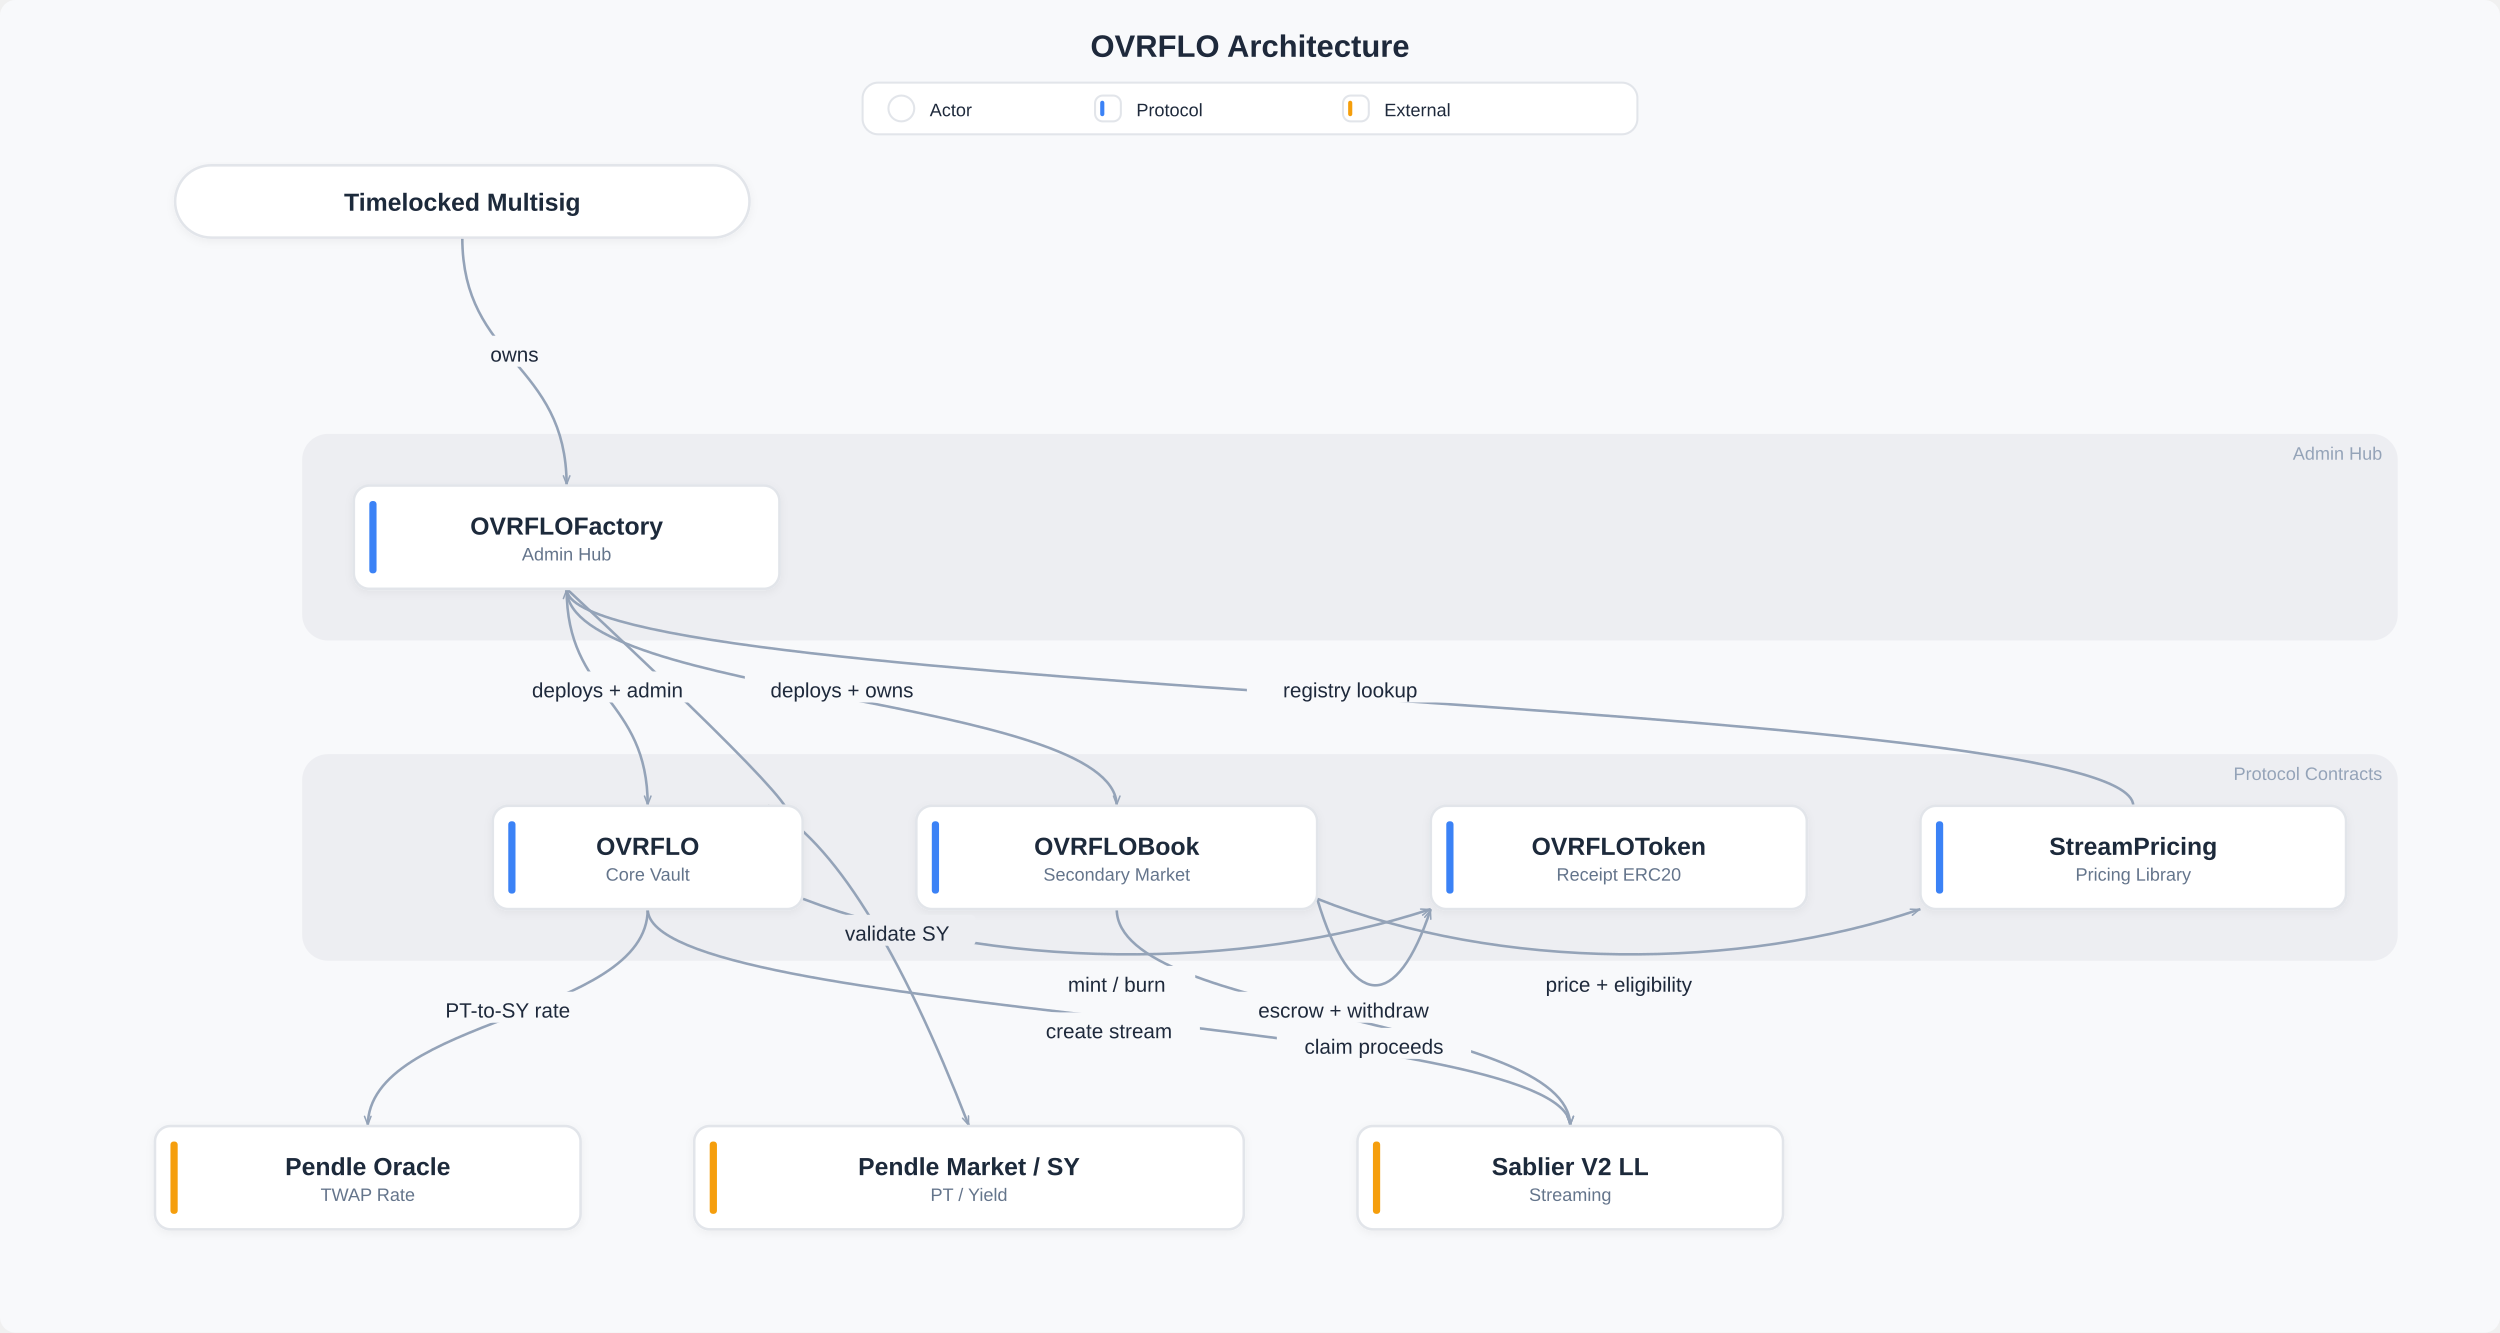
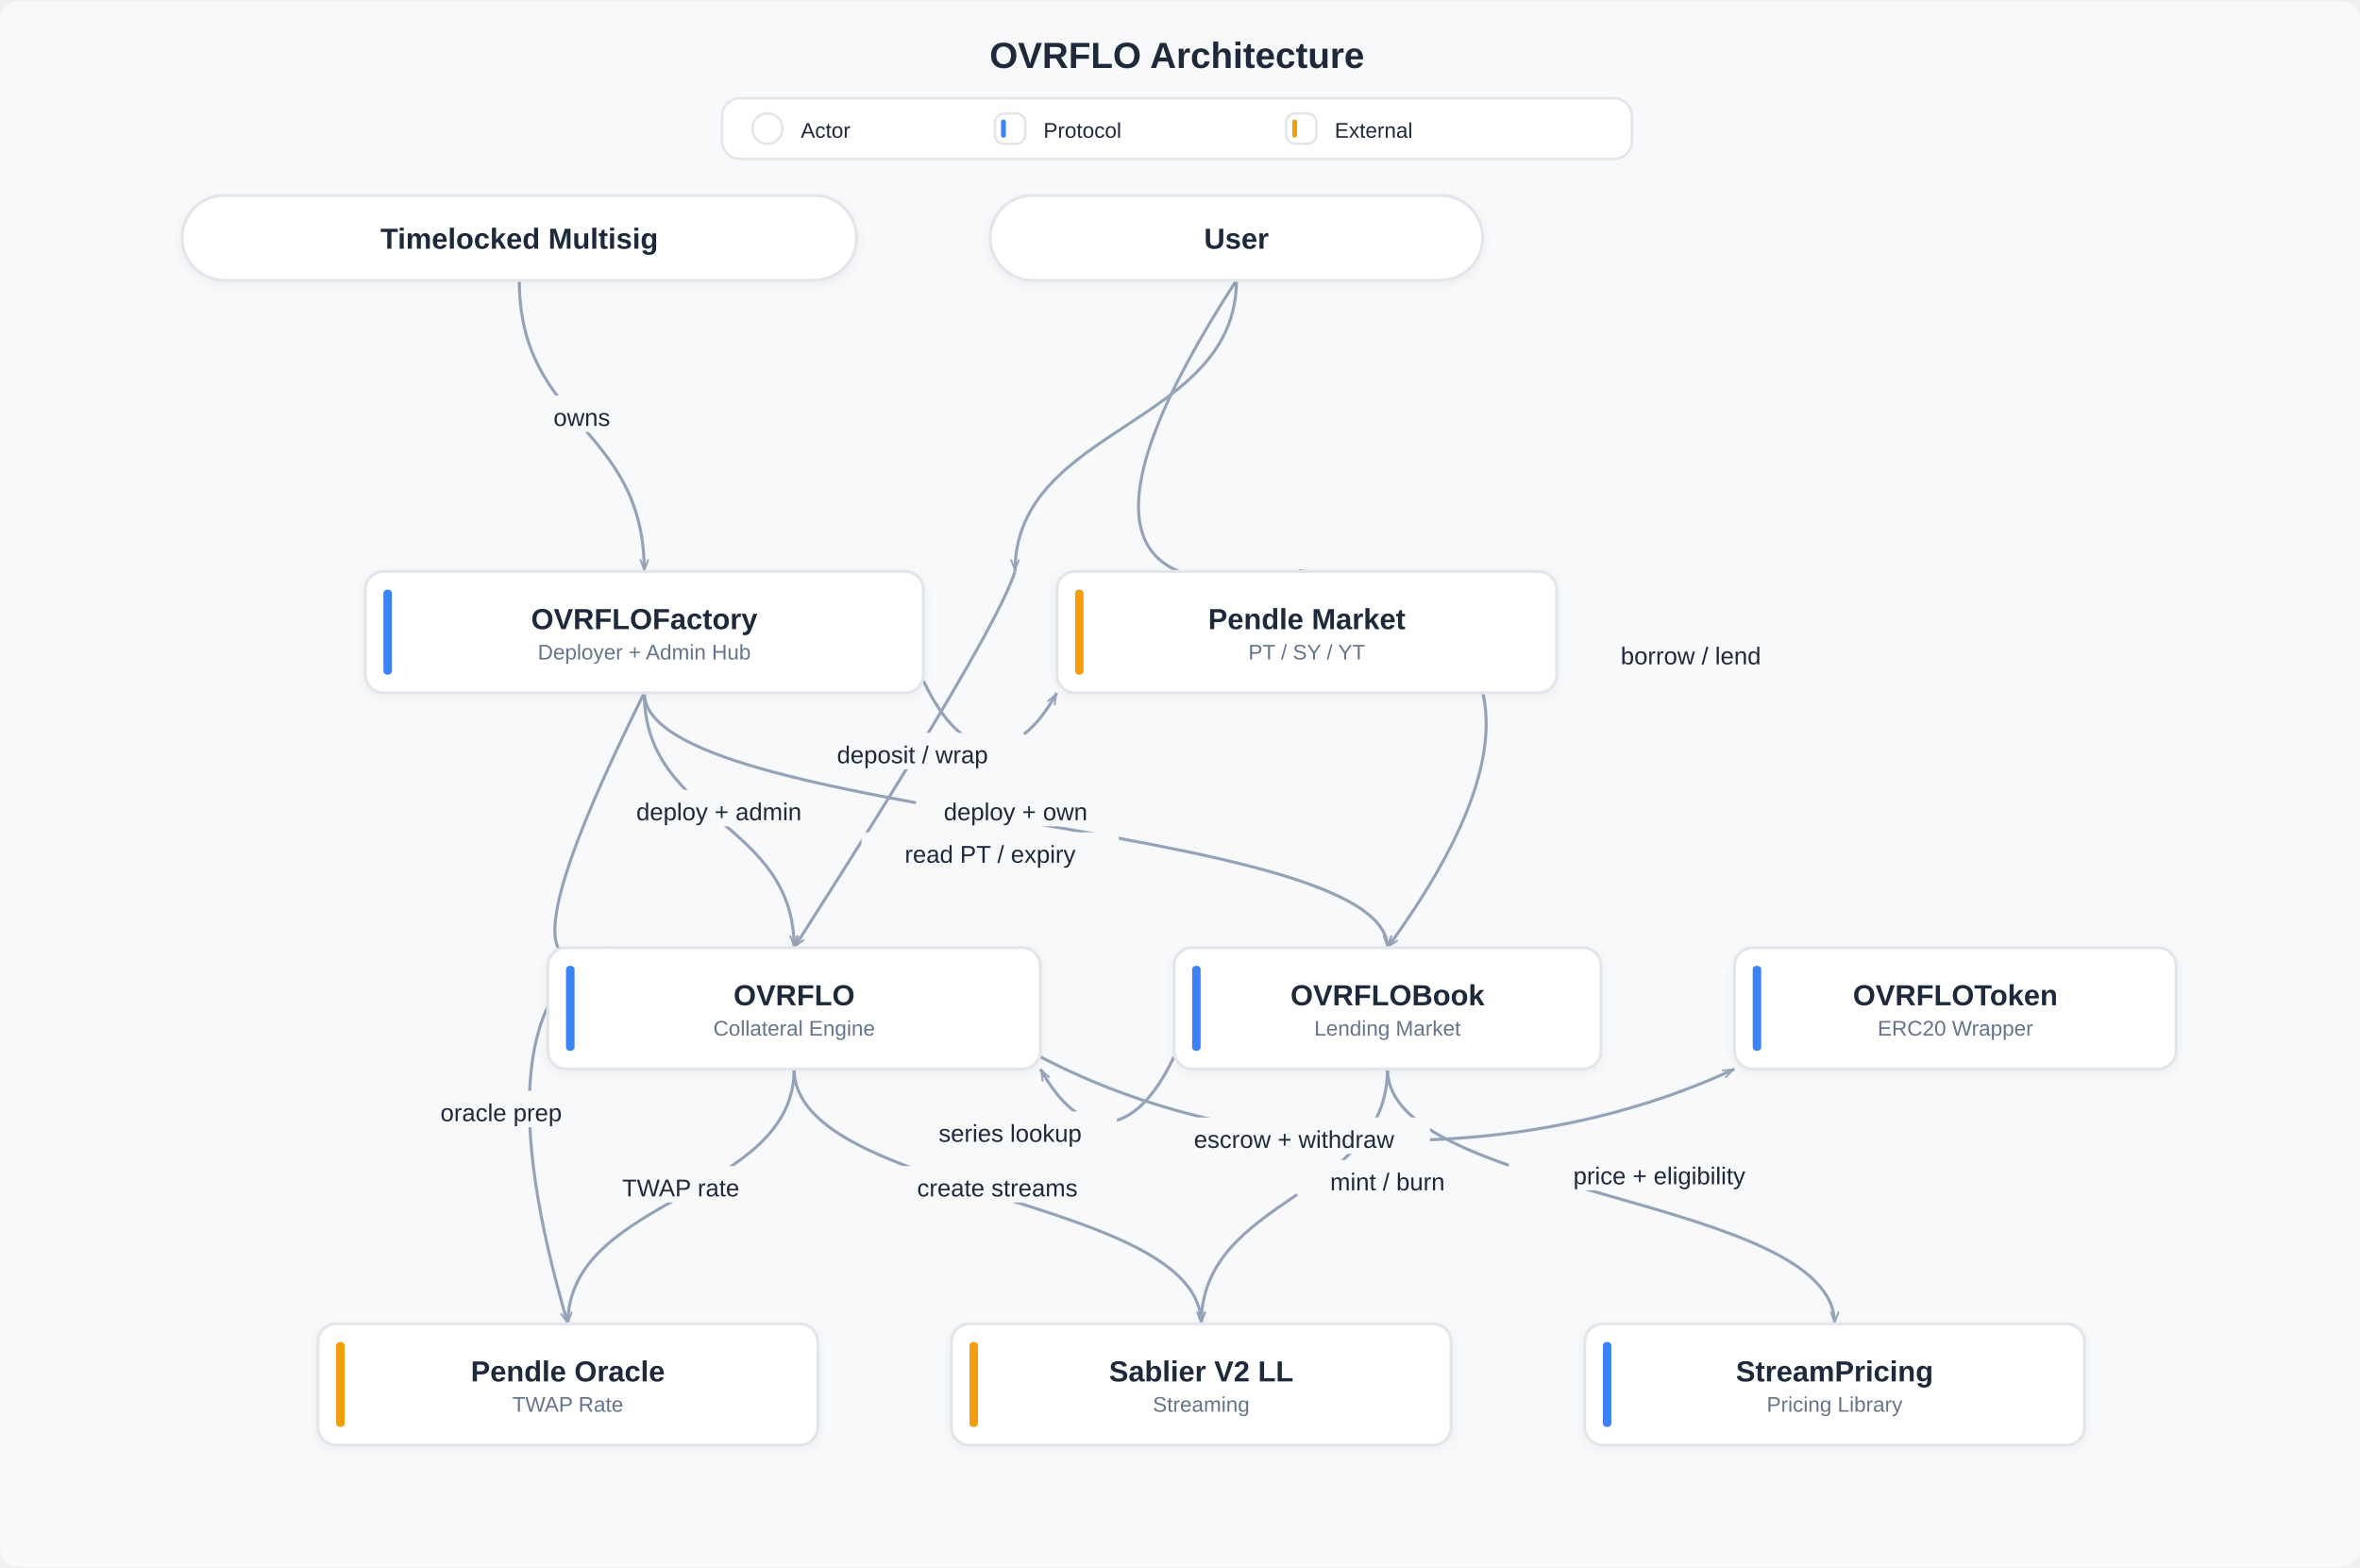
- <svg xmlns="http://www.w3.org/2000/svg" width="1210" height="645" viewBox="0 0 484 258" font-family="Arial, sans-serif">
+ <svg xmlns="http://www.w3.org/2000/svg" width="971" height="645" viewBox="0 0 389 258" font-family="Arial, sans-serif">
  <defs>
    <marker id="ah" viewBox="0 0 8 6" refX="8" refY="3" markerWidth="4" markerHeight="3" orient="auto">
      <path d="M0.5,0.5 L7,3 L0.5,5.5" fill="none" stroke="#94A3B8" stroke-width="1.2" stroke-linejoin="round" stroke-linecap="round" />
    </marker>
    <filter id="shadow" x="-6%" y="-8%" width="112%" height="128%">
      <feDropShadow dx="0" dy="0.5" stdDeviation="0.8" flood-color="#000" flood-opacity="0.05" />
    </filter>
  </defs>
-   <rect width="484" height="258" fill="#F8F9FB" rx="3" />
-   <text x="242" y="11" text-anchor="middle" font-size="6" font-weight="700" fill="#1E293B">OVRFLO Architecture</text>
-   <rect x="167" y="16" width="150" height="10" rx="3" fill="#fff" stroke="#E2E5EA" stroke-width="0.4" />
-   <rect x="172" y="18.5" width="5" height="5" rx="2.5" fill="#fff" stroke="#E2E5EA" stroke-width="0.4" />
-   <text x="180" y="22.5" font-size="3.5" fill="#1E293B">Actor</text>
+   <rect width="389" height="258" fill="#F8F9FB" rx="3" />
+   <text x="194" y="11" text-anchor="middle" font-size="6" font-weight="700" fill="#1E293B">OVRFLO Architecture</text>
+   <rect x="119" y="16" width="150" height="10" rx="3" fill="#fff" stroke="#E2E5EA" stroke-width="0.4" />
+   <rect x="124" y="18.5" width="5" height="5" rx="2.5" fill="#fff" stroke="#E2E5EA" stroke-width="0.4" />
+   <text x="132" y="22.5" font-size="3.5" fill="#1E293B">Actor</text>
+   <rect x="164" y="18.5" width="5" height="5" rx="1.5" fill="#fff" stroke="#E2E5EA" stroke-width="0.4" />
+   <rect x="165" y="19.5" width="0.8" height="3" rx="0.4" fill="#3B82F6" />
+   <text x="172" y="22.5" font-size="3.5" fill="#1E293B">Protocol</text>
  <rect x="212" y="18.5" width="5" height="5" rx="1.5" fill="#fff" stroke="#E2E5EA" stroke-width="0.4" />
-   <rect x="213" y="19.5" width="0.8" height="3" rx="0.4" fill="#3B82F6" />
-   <text x="220" y="22.5" font-size="3.5" fill="#1E293B">Protocol</text>
-   <rect x="260" y="18.5" width="5" height="5" rx="1.5" fill="#fff" stroke="#E2E5EA" stroke-width="0.4" />
-   <rect x="261" y="19.5" width="0.8" height="3" rx="0.4" fill="#F59E0B" />
-   <text x="268" y="22.5" font-size="3.5" fill="#1E293B">External</text>
-   <rect x="58.5" y="84.0" width="405.7" height="40.0" rx="5" fill="#EDEEF2" />
-   <text x="461.2" y="89.0" text-anchor="end" font-size="3.5" fill="#94A3B8" font-weight="500">Admin Hub</text>
-   <rect x="58.5" y="146.0" width="405.7" height="40.0" rx="5" fill="#EDEEF2" />
-   <text x="461.2" y="151.0" text-anchor="end" font-size="3.5" fill="#94A3B8" font-weight="500">Protocol Contracts</text>
-   <path d="M89.5,46.0 C89.5,70.0 109.7,70.0 109.7,94.0" fill="none" stroke="#94A3B8" stroke-width="0.5" marker-end="url(#ah)" />
-   <path d="M109.7,114.0 C109.7,135.0 125.4,135.0 125.4,156.0" fill="none" stroke="#94A3B8" stroke-width="0.5" marker-end="url(#ah)" />
-   <path d="M109.7,114.0 C109.7,135.0 216.2,135.0 216.2,156.0" fill="none" stroke="#94A3B8" stroke-width="0.5" marker-end="url(#ah)" />
-   <path d="M155.4,174.0 C191.9,188.0 240.5,188.0 277.0,176.0" fill="none" stroke="#94A3B8" stroke-width="0.5" marker-end="url(#ah)" />
-   <path d="M125.4,176.0 C125.4,197.0 71.2,197.0 71.2,218.0" fill="none" stroke="#94A3B8" stroke-width="0.5" marker-end="url(#ah)" />
-   <path d="M125.4,176.0 C125.4,197.0 304.0,197.0 304.0,218.0" fill="none" stroke="#94A3B8" stroke-width="0.5" marker-end="url(#ah)" />
-   <path d="M255.0,174.0 C290.1,188.0 336.8,188.0 371.8,176.0" fill="none" stroke="#94A3B8" stroke-width="0.5" marker-end="url(#ah)" />
-   <path d="M216.2,176.0 C216.2,197.0 304.0,197.0 304.0,218.0" fill="none" stroke="#94A3B8" stroke-width="0.5" marker-end="url(#ah)" />
-   <path d="M255.0,174.0 C261.6,196.0 270.4,196.0 277.0,176.0" fill="none" stroke="#94A3B8" stroke-width="0.5" marker-end="url(#ah)" />
-   <path d="M413.0,156.0 C413.0,135.0 109.7,135.0 109.7,114.0" fill="none" stroke="#94A3B8" stroke-width="0.5" marker-end="url(#ah)" />
-   <path d="M109.7,114.0 Q165.4,166.0 148.7,156.0" fill="none" stroke="#94A3B8" stroke-width="0.5" marker-end="url(#ah)" />
-   <path d="M148.7,156.0 Q167.4,166.0 187.6,218.0" fill="none" stroke="#94A3B8" stroke-width="0.5" marker-end="url(#ah)" />
+   <rect x="213" y="19.5" width="0.8" height="3" rx="0.4" fill="#F59E0B" />
+   <text x="220" y="22.5" font-size="3.5" fill="#1E293B">External</text>
+   <path d="M85.6,46.0 C85.6,70.0 106.2,70.0 106.2,94.0" fill="none" stroke="#94A3B8" stroke-width="0.5" marker-end="url(#ah)" />
+   <path d="M203.8,46.0 C203.8,70.0 167.3,70.0 167.3,94.0" fill="none" stroke="#94A3B8" stroke-width="0.5" marker-end="url(#ah)" />
+   <path d="M167.3,94.0 Q164.2,104.0 130.9,156.0" fill="none" stroke="#94A3B8" stroke-width="0.5" marker-end="url(#ah)" />
+   <path d="M203.8,46.0 Q166.2,104.0 216.2,94.0" fill="none" stroke="#94A3B8" stroke-width="0.5" marker-end="url(#ah)" />
+   <path d="M216.2,94.0 Q266.6,104.0 228.7,156.0" fill="none" stroke="#94A3B8" stroke-width="0.5" marker-end="url(#ah)" />
+   <path d="M106.2,114.0 C106.2,135.0 130.9,135.0 130.9,156.0" fill="none" stroke="#94A3B8" stroke-width="0.5" marker-end="url(#ah)" />
+   <path d="M106.2,114.0 C106.2,135.0 228.7,135.0 228.7,156.0" fill="none" stroke="#94A3B8" stroke-width="0.5" marker-end="url(#ah)" />
+   <path d="M106.2,114.0 Q80.3,166.0 99.9,156.0" fill="none" stroke="#94A3B8" stroke-width="0.5" marker-end="url(#ah)" />
+   <path d="M99.9,156.0 Q78.3,166.0 93.6,218.0" fill="none" stroke="#94A3B8" stroke-width="0.5" marker-end="url(#ah)" />
+   <path d="M152.2,112.0 C158.8,126.0 167.6,126.0 174.2,114.0" fill="none" stroke="#94A3B8" stroke-width="0.5" marker-end="url(#ah)" />
+   <path d="M171.5,174.0 C205.8,192.0 251.6,192.0 285.9,176.0" fill="none" stroke="#94A3B8" stroke-width="0.5" marker-end="url(#ah)" />
+   <path d="M130.9,176.0 C130.9,197.0 198.0,197.0 198.0,218.0" fill="none" stroke="#94A3B8" stroke-width="0.5" marker-end="url(#ah)" />
+   <path d="M130.9,176.0 C130.9,197.0 93.6,197.0 93.6,218.0" fill="none" stroke="#94A3B8" stroke-width="0.5" marker-end="url(#ah)" />
+   <path d="M228.7,176.0 C228.7,197.0 302.4,197.0 302.4,218.0" fill="none" stroke="#94A3B8" stroke-width="0.5" marker-end="url(#ah)" />
+   <path d="M228.7,176.0 C228.7,197.0 198.0,197.0 198.0,218.0" fill="none" stroke="#94A3B8" stroke-width="0.5" marker-end="url(#ah)" />
+   <path d="M193.5,174.0 C186.9,188.0 178.1,188.0 171.5,176.0" fill="none" stroke="#94A3B8" stroke-width="0.5" marker-end="url(#ah)" />
  <g filter="url(#shadow)">
-     <rect x="33.9" y="32.0" width="111.2" height="14" rx="7" fill="#fff" stroke="#E2E5EA" stroke-width="0.5" />
-     <text x="89.5" y="40.8" text-anchor="middle" font-size="4.8" font-weight="600" fill="#1E293B">Timelocked Multisig</text>
+     <rect x="30.0" y="32.0" width="111.2" height="14" rx="7" fill="#fff" stroke="#E2E5EA" stroke-width="0.5" />
+     <text x="85.6" y="40.8" text-anchor="middle" font-size="4.8" font-weight="600" fill="#1E293B">Timelocked Multisig</text>
  </g>
  <g filter="url(#shadow)">
-     <rect x="68.5" y="94.0" width="82.4" height="20" rx="3" fill="#fff" stroke="#E2E5EA" stroke-width="0.5" />
-     <rect x="71.5" y="97.0" width="1.4" height="14" rx="0.6" fill="#3B82F6" />
-     <text x="109.7" y="103.5" text-anchor="middle" font-size="4.8" font-weight="600" fill="#1E293B">OVRFLOFactory</text>
-     <text x="109.7" y="108.5" text-anchor="middle" font-size="3.5" fill="#64748B">Admin Hub</text>
+     <rect x="163.2" y="32.0" width="81.2" height="14" rx="7" fill="#fff" stroke="#E2E5EA" stroke-width="0.5" />
+     <text x="203.8" y="40.8" text-anchor="middle" font-size="4.8" font-weight="600" fill="#1E293B">User</text>
  </g>
  <g filter="url(#shadow)">
-     <rect x="95.4" y="156.0" width="60.0" height="20" rx="3" fill="#fff" stroke="#E2E5EA" stroke-width="0.5" />
-     <rect x="98.4" y="159.0" width="1.4" height="14" rx="0.6" fill="#3B82F6" />
-     <text x="125.4" y="165.5" text-anchor="middle" font-size="4.8" font-weight="600" fill="#1E293B">OVRFLO</text>
-     <text x="125.4" y="170.5" text-anchor="middle" font-size="3.5" fill="#64748B">Core Vault</text>
+     <rect x="60.2" y="94.0" width="92.0" height="20" rx="3" fill="#fff" stroke="#E2E5EA" stroke-width="0.5" />
+     <rect x="63.2" y="97.0" width="1.4" height="14" rx="0.6" fill="#3B82F6" />
+     <text x="106.2" y="103.5" text-anchor="middle" font-size="4.8" font-weight="600" fill="#1E293B">OVRFLOFactory</text>
+     <text x="106.2" y="108.5" text-anchor="middle" font-size="3.5" fill="#64748B">Deployer + Admin Hub</text>
  </g>
  <g filter="url(#shadow)">
-     <rect x="277.0" y="156.0" width="72.8" height="20" rx="3" fill="#fff" stroke="#E2E5EA" stroke-width="0.5" />
-     <rect x="280.0" y="159.0" width="1.4" height="14" rx="0.6" fill="#3B82F6" />
-     <text x="313.4" y="165.5" text-anchor="middle" font-size="4.8" font-weight="600" fill="#1E293B">OVRFLOToken</text>
-     <text x="313.4" y="170.5" text-anchor="middle" font-size="3.5" fill="#64748B">Receipt ERC20</text>
+     <rect x="174.2" y="94.0" width="82.4" height="20" rx="3" fill="#fff" stroke="#E2E5EA" stroke-width="0.5" />
+     <rect x="177.2" y="97.0" width="1.4" height="14" rx="0.6" fill="#F59E0B" />
+     <text x="215.4" y="103.5" text-anchor="middle" font-size="4.8" font-weight="600" fill="#1E293B">Pendle Market</text>
+     <text x="215.4" y="108.5" text-anchor="middle" font-size="3.5" fill="#64748B">PT / SY / YT</text>
  </g>
  <g filter="url(#shadow)">
-     <rect x="177.4" y="156.0" width="77.6" height="20" rx="3" fill="#fff" stroke="#E2E5EA" stroke-width="0.5" />
-     <rect x="180.4" y="159.0" width="1.4" height="14" rx="0.6" fill="#3B82F6" />
-     <text x="216.2" y="165.5" text-anchor="middle" font-size="4.8" font-weight="600" fill="#1E293B">OVRFLOBook</text>
-     <text x="216.2" y="170.5" text-anchor="middle" font-size="3.5" fill="#64748B">Secondary Market</text>
+     <rect x="90.3" y="156.0" width="81.2" height="20" rx="3" fill="#fff" stroke="#E2E5EA" stroke-width="0.5" />
+     <rect x="93.3" y="159.0" width="1.4" height="14" rx="0.6" fill="#3B82F6" />
+     <text x="130.9" y="165.5" text-anchor="middle" font-size="4.8" font-weight="600" fill="#1E293B">OVRFLO</text>
+     <text x="130.9" y="170.5" text-anchor="middle" font-size="3.5" fill="#64748B">Collateral Engine</text>
  </g>
  <g filter="url(#shadow)">
-     <rect x="371.8" y="156.0" width="82.4" height="20" rx="3" fill="#fff" stroke="#E2E5EA" stroke-width="0.5" />
-     <rect x="374.8" y="159.0" width="1.4" height="14" rx="0.6" fill="#3B82F6" />
-     <text x="413.0" y="165.5" text-anchor="middle" font-size="4.8" font-weight="600" fill="#1E293B">StreamPricing</text>
-     <text x="413.0" y="170.5" text-anchor="middle" font-size="3.5" fill="#64748B">Pricing Library</text>
+     <rect x="285.9" y="156.0" width="72.8" height="20" rx="3" fill="#fff" stroke="#E2E5EA" stroke-width="0.5" />
+     <rect x="288.9" y="159.0" width="1.4" height="14" rx="0.6" fill="#3B82F6" />
+     <text x="322.3" y="165.5" text-anchor="middle" font-size="4.8" font-weight="600" fill="#1E293B">OVRFLOToken</text>
+     <text x="322.3" y="170.5" text-anchor="middle" font-size="3.5" fill="#64748B">ERC20 Wrapper</text>
  </g>
  <g filter="url(#shadow)">
-     <rect x="30.0" y="218.0" width="82.4" height="20" rx="3" fill="#fff" stroke="#E2E5EA" stroke-width="0.5" />
-     <rect x="33.0" y="221.0" width="1.4" height="14" rx="0.6" fill="#F59E0B" />
-     <text x="71.2" y="227.5" text-anchor="middle" font-size="4.8" font-weight="600" fill="#1E293B">Pendle Oracle</text>
-     <text x="71.2" y="232.5" text-anchor="middle" font-size="3.5" fill="#64748B">TWAP Rate</text>
+     <rect x="193.5" y="156.0" width="70.4" height="20" rx="3" fill="#fff" stroke="#E2E5EA" stroke-width="0.5" />
+     <rect x="196.5" y="159.0" width="1.4" height="14" rx="0.6" fill="#3B82F6" />
+     <text x="228.7" y="165.5" text-anchor="middle" font-size="4.8" font-weight="600" fill="#1E293B">OVRFLOBook</text>
+     <text x="228.7" y="170.5" text-anchor="middle" font-size="3.5" fill="#64748B">Lending Market</text>
  </g>
  <g filter="url(#shadow)">
-     <rect x="262.8" y="218.0" width="82.4" height="20" rx="3" fill="#fff" stroke="#E2E5EA" stroke-width="0.5" />
-     <rect x="265.8" y="221.0" width="1.4" height="14" rx="0.6" fill="#F59E0B" />
-     <text x="304.0" y="227.5" text-anchor="middle" font-size="4.8" font-weight="600" fill="#1E293B">Sablier V2 LL</text>
-     <text x="304.0" y="232.5" text-anchor="middle" font-size="3.5" fill="#64748B">Streaming</text>
+     <rect x="261.2" y="218.0" width="82.4" height="20" rx="3" fill="#fff" stroke="#E2E5EA" stroke-width="0.5" />
+     <rect x="264.2" y="221.0" width="1.4" height="14" rx="0.6" fill="#3B82F6" />
+     <text x="302.4" y="227.5" text-anchor="middle" font-size="4.8" font-weight="600" fill="#1E293B">StreamPricing</text>
+     <text x="302.4" y="232.5" text-anchor="middle" font-size="3.5" fill="#64748B">Pricing Library</text>
  </g>
  <g filter="url(#shadow)">
-     <rect x="134.4" y="218.0" width="106.4" height="20" rx="3" fill="#fff" stroke="#E2E5EA" stroke-width="0.5" />
-     <rect x="137.4" y="221.0" width="1.4" height="14" rx="0.6" fill="#F59E0B" />
-     <text x="187.6" y="227.5" text-anchor="middle" font-size="4.8" font-weight="600" fill="#1E293B">Pendle Market / SY</text>
-     <text x="187.6" y="232.5" text-anchor="middle" font-size="3.5" fill="#64748B">PT / Yield</text>
+     <rect x="52.4" y="218.0" width="82.4" height="20" rx="3" fill="#fff" stroke="#E2E5EA" stroke-width="0.5" />
+     <rect x="55.4" y="221.0" width="1.4" height="14" rx="0.6" fill="#F59E0B" />
+     <text x="93.6" y="227.5" text-anchor="middle" font-size="4.8" font-weight="600" fill="#1E293B">Pendle Oracle</text>
+     <text x="93.6" y="232.5" text-anchor="middle" font-size="3.5" fill="#64748B">TWAP Rate</text>
  </g>
-   <rect x="92.8" y="65.0" width="13.6" height="6.0" rx="1" fill="#F8F9FB" />
-   <text x="99.6" y="70.0" font-size="4" fill="#1E293B" font-weight="500" text-anchor="middle">owns</text>
-   <rect x="97.6" y="130.0" width="40.0" height="6.0" rx="1" fill="#F8F9FB" />
-   <text x="117.6" y="135.0" font-size="4" fill="#1E293B" font-weight="500" text-anchor="middle">deploys + admin</text>
-   <rect x="144.2" y="130.0" width="37.6" height="6.0" rx="1" fill="#F8F9FB" />
-   <text x="163.0" y="135.0" font-size="4" fill="#1E293B" font-weight="500" text-anchor="middle">deploys + owns</text>
-   <rect x="201.0" y="187.0" width="30.4" height="6.0" rx="1" fill="#F8F9FB" />
-   <text x="216.2" y="192.0" font-size="4" fill="#1E293B" font-weight="500" text-anchor="middle">mint / burn</text>
-   <rect x="80.7" y="192.0" width="35.2" height="6.0" rx="1" fill="#F8F9FB" />
-   <text x="98.3" y="197.0" font-size="4" fill="#1E293B" font-weight="500" text-anchor="middle">PT-to-SY rate</text>
-   <rect x="197.1" y="196.0" width="35.2" height="6.0" rx="1" fill="#F8F9FB" />
-   <text x="214.7" y="201.0" font-size="4" fill="#1E293B" font-weight="500" text-anchor="middle">create stream</text>
-   <rect x="288.6" y="187.0" width="49.6" height="6.0" rx="1" fill="#F8F9FB" />
-   <text x="313.4" y="192.0" font-size="4" fill="#1E293B" font-weight="500" text-anchor="middle">price + eligibility</text>
-   <rect x="237.7" y="192.0" width="44.8" height="6.0" rx="1" fill="#F8F9FB" />
-   <text x="260.1" y="197.0" font-size="4" fill="#1E293B" font-weight="500" text-anchor="middle">escrow + withdraw</text>
-   <rect x="247.2" y="199.0" width="37.6" height="6.0" rx="1" fill="#F8F9FB" />
-   <text x="266.0" y="204.0" font-size="4" fill="#1E293B" font-weight="500" text-anchor="middle">claim proceeds</text>
-   <rect x="241.4" y="130.0" width="40.0" height="6.0" rx="1" fill="#F8F9FB" />
-   <text x="261.4" y="135.0" font-size="4" fill="#1E293B" font-weight="500" text-anchor="middle">registry lookup</text>
-   <rect x="158.5" y="177.1" width="30.4" height="6.0" rx="1" fill="#EDEEF2" />
-   <text x="173.7" y="182.1" font-size="4" fill="#1E293B" font-weight="500" text-anchor="middle">validate SY</text>
+   <g filter="url(#shadow)">
+     <rect x="156.8" y="218.0" width="82.4" height="20" rx="3" fill="#fff" stroke="#E2E5EA" stroke-width="0.5" />
+     <rect x="159.8" y="221.0" width="1.4" height="14" rx="0.6" fill="#F59E0B" />
+     <text x="198.0" y="227.5" text-anchor="middle" font-size="4.8" font-weight="600" fill="#1E293B">Sablier V2 LL</text>
+     <text x="198.0" y="232.5" text-anchor="middle" font-size="3.5" fill="#64748B">Streaming</text>
+   </g>
+   <rect x="89.1" y="65.0" width="13.6" height="6.0" rx="1" fill="#F8F9FB" />
+   <text x="95.9" y="70.0" font-size="4" fill="#1E293B" font-weight="500" text-anchor="middle">owns</text>
+   <rect x="131.6" y="120.6" width="37.6" height="6.0" rx="1" fill="#F8F9FB" />
+   <text x="150.4" y="125.6" font-size="4" fill="#1E293B" font-weight="500" text-anchor="middle">deposit / wrap</text>
+   <rect x="261.1" y="104.3" width="35.2" height="6.0" rx="1" fill="#F8F9FB" />
+   <text x="278.7" y="109.3" font-size="4" fill="#1E293B" font-weight="500" text-anchor="middle">borrow / lend</text>
+   <rect x="99.7" y="130.0" width="37.6" height="6.0" rx="1" fill="#F8F9FB" />
+   <text x="118.5" y="135.0" font-size="4" fill="#1E293B" font-weight="500" text-anchor="middle">deploy + admin</text>
+   <rect x="151.0" y="130.0" width="32.8" height="6.0" rx="1" fill="#F8F9FB" />
+   <text x="167.4" y="135.0" font-size="4" fill="#1E293B" font-weight="500" text-anchor="middle">deploy + own</text>
+   <rect x="67.4" y="179.6" width="30.4" height="6.0" rx="1" fill="#F8F9FB" />
+   <text x="82.6" y="184.6" font-size="4" fill="#1E293B" font-weight="500" text-anchor="middle">oracle prep</text>
+   <rect x="142.0" y="137.0" width="42.4" height="6.0" rx="1" fill="#F8F9FB" />
+   <text x="163.2" y="142.0" font-size="4" fill="#1E293B" font-weight="500" text-anchor="middle">read PT / expiry</text>
+   <rect x="213.5" y="191.0" width="30.4" height="6.0" rx="1" fill="#F8F9FB" />
+   <text x="228.7" y="196.0" font-size="4" fill="#1E293B" font-weight="500" text-anchor="middle">mint / burn</text>
+   <rect x="145.6" y="192.0" width="37.6" height="6.0" rx="1" fill="#F8F9FB" />
+   <text x="164.4" y="197.0" font-size="4" fill="#1E293B" font-weight="500" text-anchor="middle">create streams</text>
+   <rect x="99.4" y="192.0" width="25.6" height="6.0" rx="1" fill="#F8F9FB" />
+   <text x="112.2" y="197.0" font-size="4" fill="#1E293B" font-weight="500" text-anchor="middle">TWAP rate</text>
+   <rect x="248.7" y="190.0" width="49.6" height="6.0" rx="1" fill="#F8F9FB" />
+   <text x="273.5" y="195.0" font-size="4" fill="#1E293B" font-weight="500" text-anchor="middle">price + eligibility</text>
+   <rect x="190.9" y="184.0" width="44.8" height="6.0" rx="1" fill="#F8F9FB" />
+   <text x="213.3" y="189.0" font-size="4" fill="#1E293B" font-weight="500" text-anchor="middle">escrow + withdraw</text>
+   <rect x="148.9" y="183.0" width="35.2" height="6.0" rx="1" fill="#F8F9FB" />
+   <text x="166.5" y="188.0" font-size="4" fill="#1E293B" font-weight="500" text-anchor="middle">series lookup</text>
</svg>
